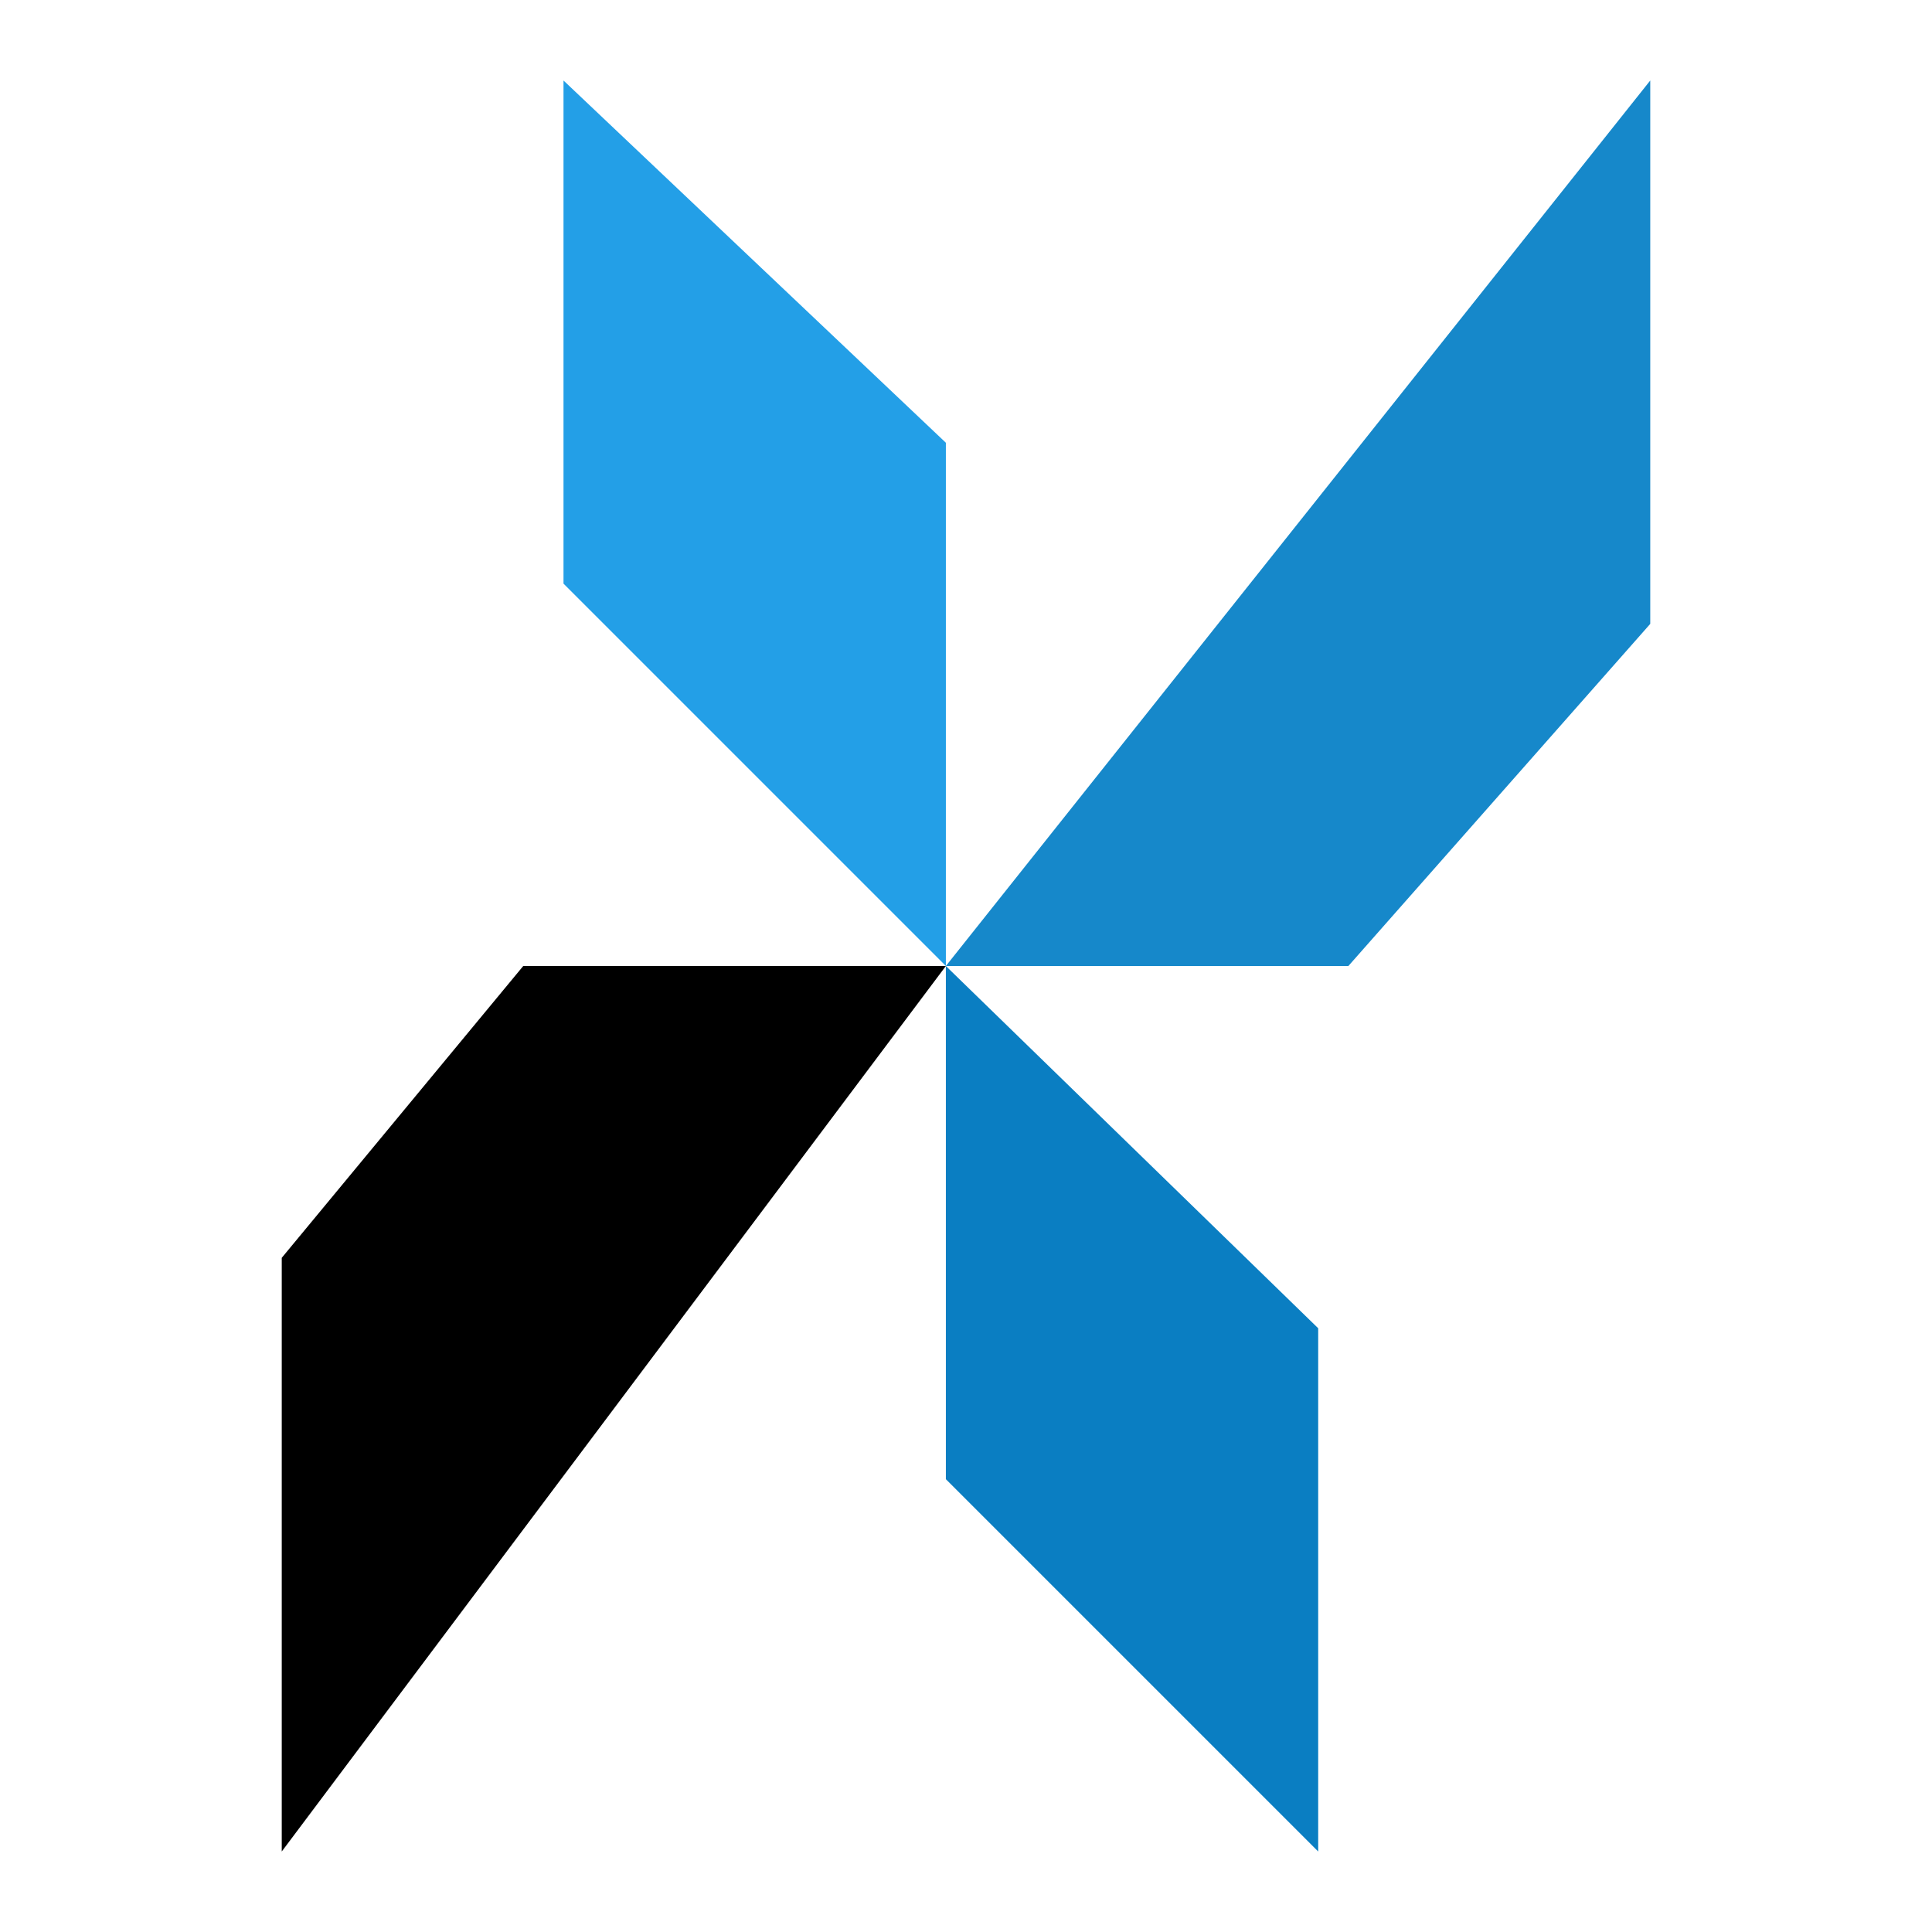
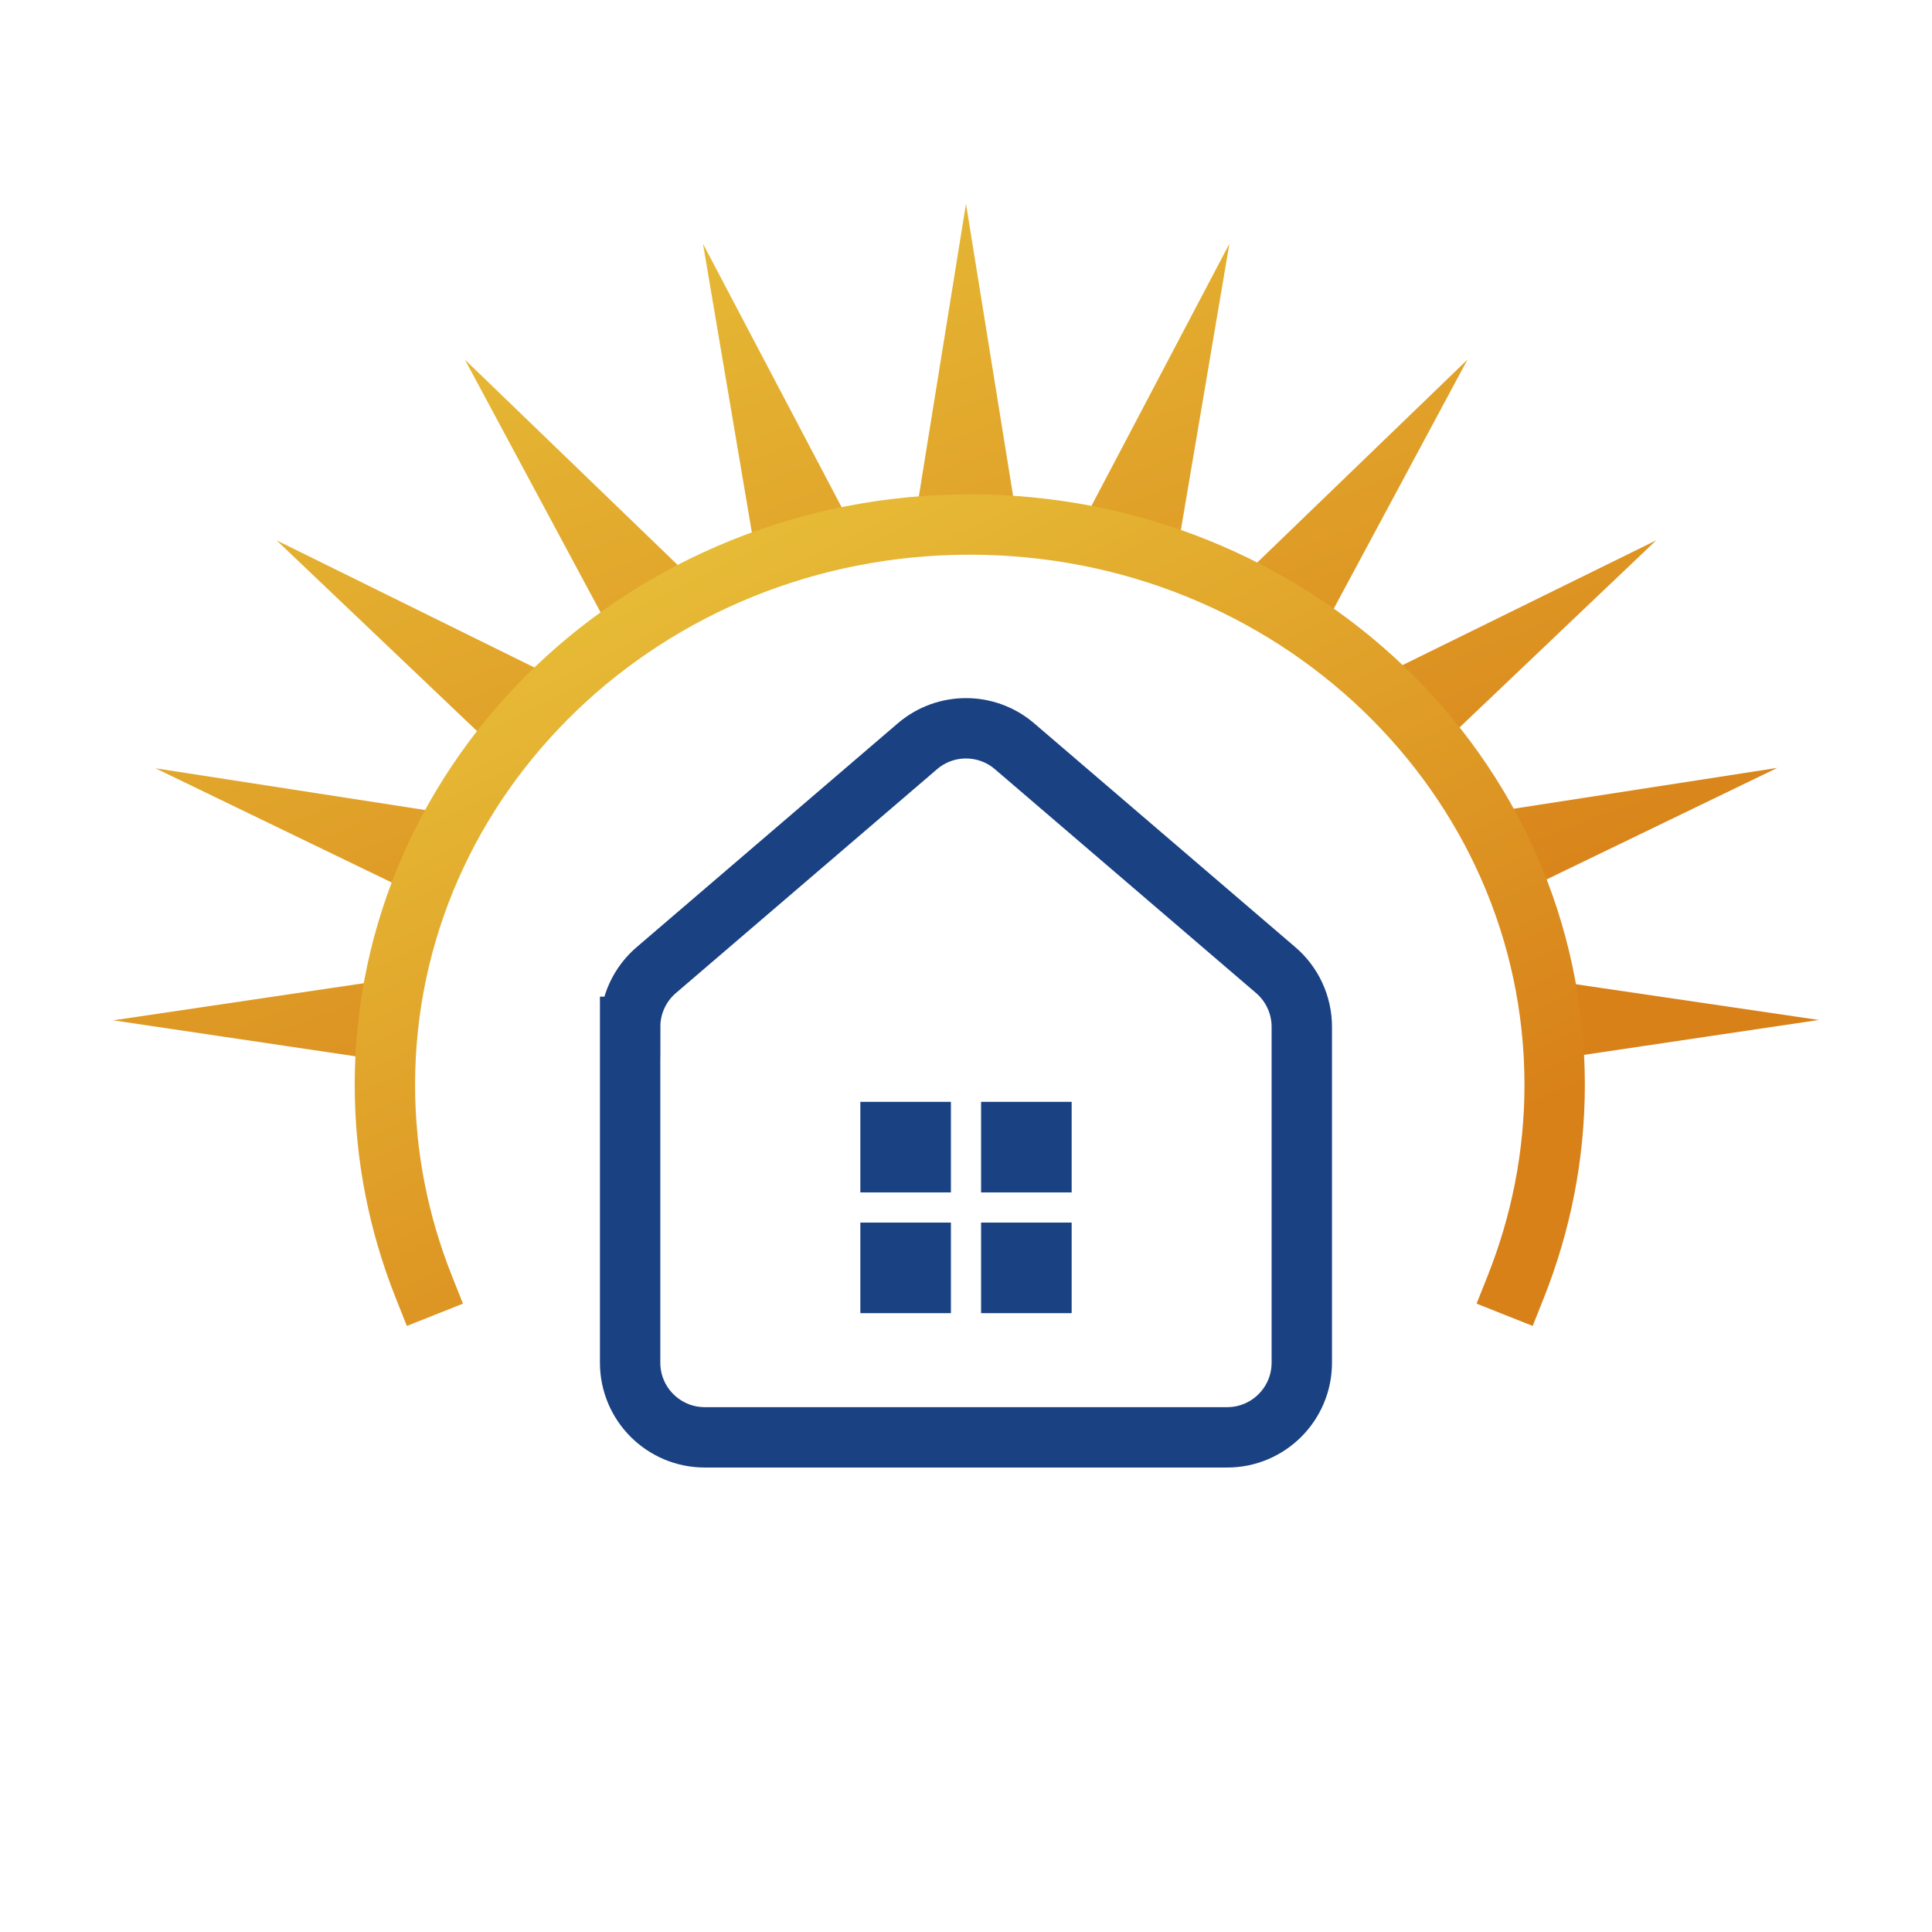
- <svg xmlns="http://www.w3.org/2000/svg" width="192" height="192" viewBox="0 0 192 192">
+ <svg xmlns="http://www.w3.org/2000/svg" width="512" height="512" viewBox="0 0 512 512">
  <g>
-     <polygon points="94 96, 94 44, 56 8, 56 58, 94 96" fill="#239fe7" />
-     <polygon points="94 96, 134 96, 164 62, 164 8, 94 96" fill="#1688ca" />
-     <polygon points="94 96, 131 132, 131 184, 94 147, 94 96" fill="#0a7ec2" />
-     <polygon points="94 96, 52 96, 28 125, 28 184, 94 96" fill="#000000" />
+     <defs>
+       <linearGradient id="g12" x1="0.25" x2="1" y1="-0.25" y2="0.75">
+         <stop offset="0" stop-color="#eac93d" />
+         <stop offset="1" stop-color="#d88119" />
+       </linearGradient>
+     </defs>
+     <path fill="none" fill-opacity="0" stroke="#1a4182" stroke-width="16" d="m167,272.13a19.78,19.78 0 0 1 7.02,-15.13l69.22,-59.33a19.78,19.78 0 0 1 25.51,0l69.22,59.33a19.78,19.78 0 0 1 7.02,15.13l0,89a19.78,19.78 0 0 1 -19.78,19.78l-138.44,0a19.78,19.78 0 0 1 -19.78,-19.78l0,-89l0.01,0z" />
+     <rect fill="#1a4182" height="24" width="24" x="228" y="292" />
+     <rect fill="#1a4182" height="24" width="24" x="260" y="292" />
+     <rect fill="#1a4182" height="24" width="24" x="228" y="324" />
+     <rect fill="#1a4182" height="24" width="24" x="260" y="324" />
+     <path fill="url(#g12)" d="m242.7,136.5q6.6,-0.5 13.3,-0.5q6.7,0 13.3,0.5l-13.3,-82.5l-13.3,82.5zm44,2.4c8.7,1.7 17.2,4.1 25.3,7.1l13.8,-81.4l-39.1,74.3zm42,14.5c7.7,3.9 14.9,8.5 21.7,13.6l38.5,-71.7l-60.2,58.1zm36.4,26.1c5.9,5.8 11.2,12 16.1,18.6l57.7,-54.9l-73.8,36.3zm27.1,36.2c3.6,6.9 6.6,14.1 9.1,21.5l69.7,-33.7l-78.8,12.2zm14.3,43.5q1.5,10.1 1.5,20.7q0,0.7 0,1.4l74,-11l-75.5,-11.1zm-302.4,22.2q-0.1,-0.7 -0.1,-1.5q0.1,-10.5 1.6,-20.7l-75.6,11.2l74.1,11zm6.8,-44.1c2.4,-7.5 5.5,-14.6 9.1,-21.5l-78.8,-12.2l69.7,33.7zm20.1,-39.2c4.8,-6.6 10.2,-12.8 16.1,-18.5l-73.8,-36.4l57.7,54.9zm30.7,-31.1c6.8,-5.1 14.1,-9.6 21.7,-13.6l-60.2,-58.1l38.5,71.7zm38.4,-20.9c8.1,-3.1 16.6,-5.5 25.3,-7.2l-39.1,-74.3l13.8,81.5z" />
+     <path fill="none" stroke="url(#g12)" stroke-linecap="square" stroke-width="16" d="m112.3,341c-6.6,-16.6 -10.3,-34.6 -10.3,-53.5c0,-82.1 69.3,-148.5 155,-148.5c85.7,0 155,66.4 155,148.5c0,18.9 -3.7,36.9 -10.3,53.5" />
  </g>
</svg>
